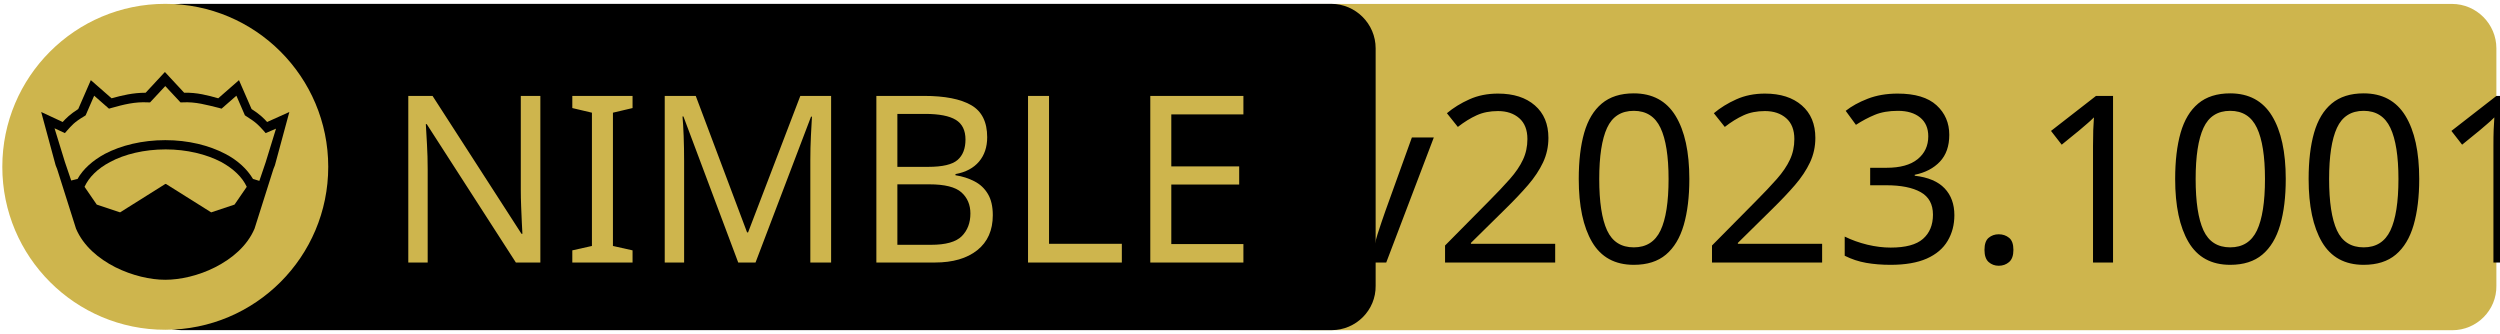
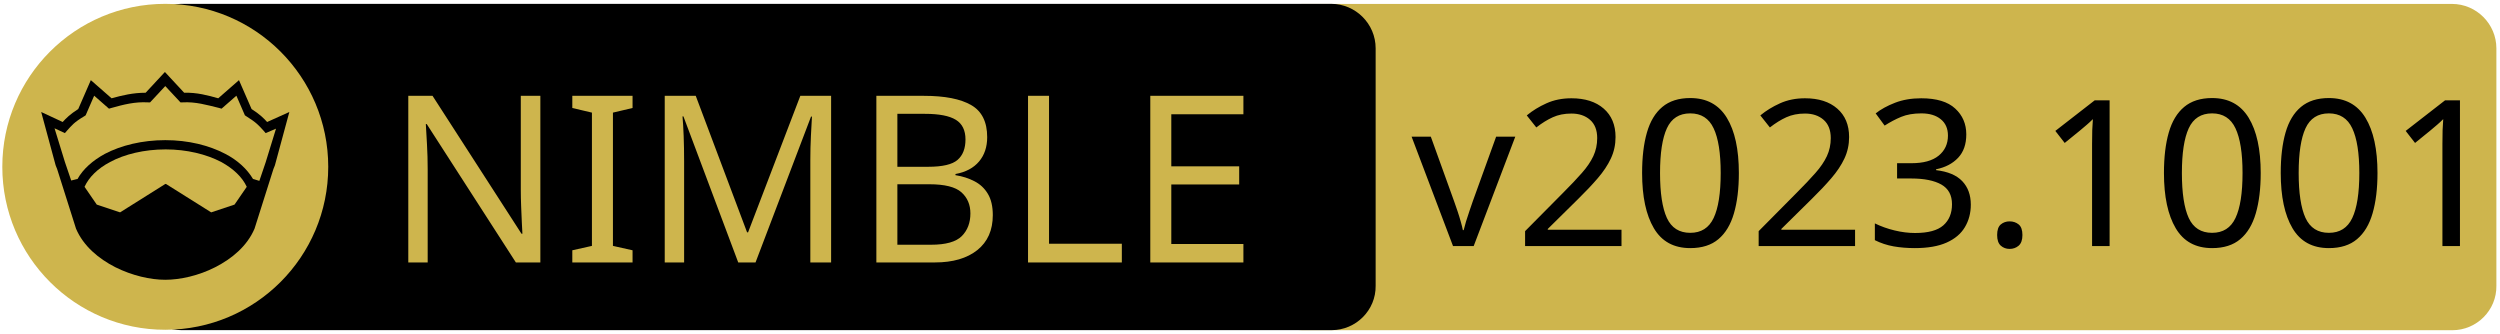
<svg xmlns="http://www.w3.org/2000/svg" xmlns:xlink="http://www.w3.org/1999/xlink" width="675" height="90" xml:space="preserve" version="1.1">
  <a xlink:href="https://github.com/daylinmorgan/forge">
    <g>
      <path fill="#CEB54D" id="svg_15" d="m662.123,89.159l-310.5,0c-6.6,0 -12,-5.4 -12,-12l0,-64.1c0,-6.6 5.4,-12 12,-12l310.4,0c6.6,0 12,5.4 12,12l0,64.1c0.1,6.6 -5.3,12 -11.9,12z" />
      <path id="svg_1" d="m359.524,89.139l-310.5,0c-6.6,0 -12,-5.4 -12,-12l0,-64.1c0,-6.6 5.4,-12 12,-12l310.4,0c6.6,0 12,5.4 12,12l0,64.1c0.1,6.6 -5.3,12 -11.9,12z" />
      <rect id="svg_2" fill="none" height="45.9" width="315.3" class="st0" y="24.539" x="60.224" />
      <circle id="svg_4" fill="#CEB54D" r="44" cy="45.039" cx="44.624" class="st1" />
      <g id="XMLID_4_">
        <path id="svg_5" d="m78.124,30.239l-3.9,14.4l-0.4,1l-5.1,16.1c0,0 0,0 0,0c-2,4.7 -6.1,8.1 -10.6,10.4c-4.5,2.3 -9.5,3.4 -13.5,3.4c-4,0 -8.9,-1.1 -13.5,-3.4c-4.5,-2.3 -8.6,-5.7 -10.6,-10.4c0,0 0,0 0,0l-5.1,-16.1l-0.4,-1l-3.9,-14.4l5.8,2.7c0.9,-1 2,-2.1 4.2,-3.5l3.4,-7.8l5.6,4.9c2.9,-0.8 5.8,-1.5 9.2,-1.5l5.2,-5.6l5.2,5.6c3.4,-0.1 6.4,0.7 9.2,1.5l5.6,-4.9l3.4,7.8c2.2,1.4 3.3,2.5 4.2,3.5l6,-2.7z" />
        <g id="XMLID_6_">
          <g id="svg_6">
            <path id="svg_7" fill="#CEB54D" d="m66.624,50.439l-3.3,4.8l-6.3,2.1l-12.1,-7.6c-0.1,-0.1 -0.3,-0.1 -0.4,0l-12.1,7.6l-6.3,-2.1l-3.3,-4.8c1.2,-2.6 3.5,-4.9 6.9,-6.7c3.9,-2.1 9.2,-3.4 15,-3.4c5.7,0 11,1.3 15,3.4c3.3,1.8 5.7,4.1 6.9,6.7z" class="st1" />
          </g>
          <g id="svg_8" />
        </g>
        <g id="XMLID_5_">
          <g id="svg_9">
            <path id="svg_10" fill="#CEB54D" d="m74.524,34.739l-2.8,9.1l-1.7,5l-1.6,-0.5c0,0 -0.1,0 -0.1,0c-1.6,-2.7 -4.2,-5.1 -7.5,-6.8c-4.4,-2.3 -10,-3.7 -16.2,-3.7c-6.2,0 -11.9,1.4 -16.3,3.7c-3.3,1.8 -5.9,4.1 -7.4,6.8c0,0 -0.1,0 -0.1,0l-1.6,0.4l-1.7,-5l-2.8,-9.1l2.8,1.3l0.6,-0.7c1.2,-1.3 1.8,-2.2 4.7,-3.9l0.3,-0.2l2.3,-5.3l4,3.5l0.7,-0.2c3.2,-0.9 6.3,-1.7 9.8,-1.5l0.6,0l4.1,-4.4l4.1,4.4l0.6,0c3.5,-0.2 6.5,0.7 9.8,1.5l0.7,0.2l4,-3.5l2.3,5.3l0.3,0.2c2.9,1.8 3.5,2.6 4.7,3.9l0.6,0.7l2.8,-1.2z" class="st1" />
          </g>
          <g id="svg_11" />
        </g>
      </g>
-       <text x="-442" y="-350" id="svg_16" font-size="63px" font-family="'PT Sans Caption'" fill="#CEB54D" class="st1 st2 st3" transform="matrix(1 0 0 1 546.13 420.879)">NIMBLE</text>
-       <text x="-191.0" y="-350" id="svg_17" font-size="63px" font-family="'PT Sans Caption'" fill="#000000" class="st1 st2 st3" transform="matrix(1 0 0 1 546.13 420.879)">v2023.1001</text>
+       <text x="-442" y="-350.021" id="svg_16" font-size="63px" font-family="'PT Sans Caption'" fill="#CEB54D" class="st1 st2 st3" transform="matrix(1 0 0 1 546.13 420.879)">NIMBLE</text>
+       <text x="-165" y="-354.438" id="svg_17" font-size="55.125px" font-family="'PT Sans Caption'" fill="#000000" class="st1 st2 st3" transform="matrix(1 0 0 1 546.13 420.879)">v2023.1001</text>
    </g>
  </a>
</svg>
